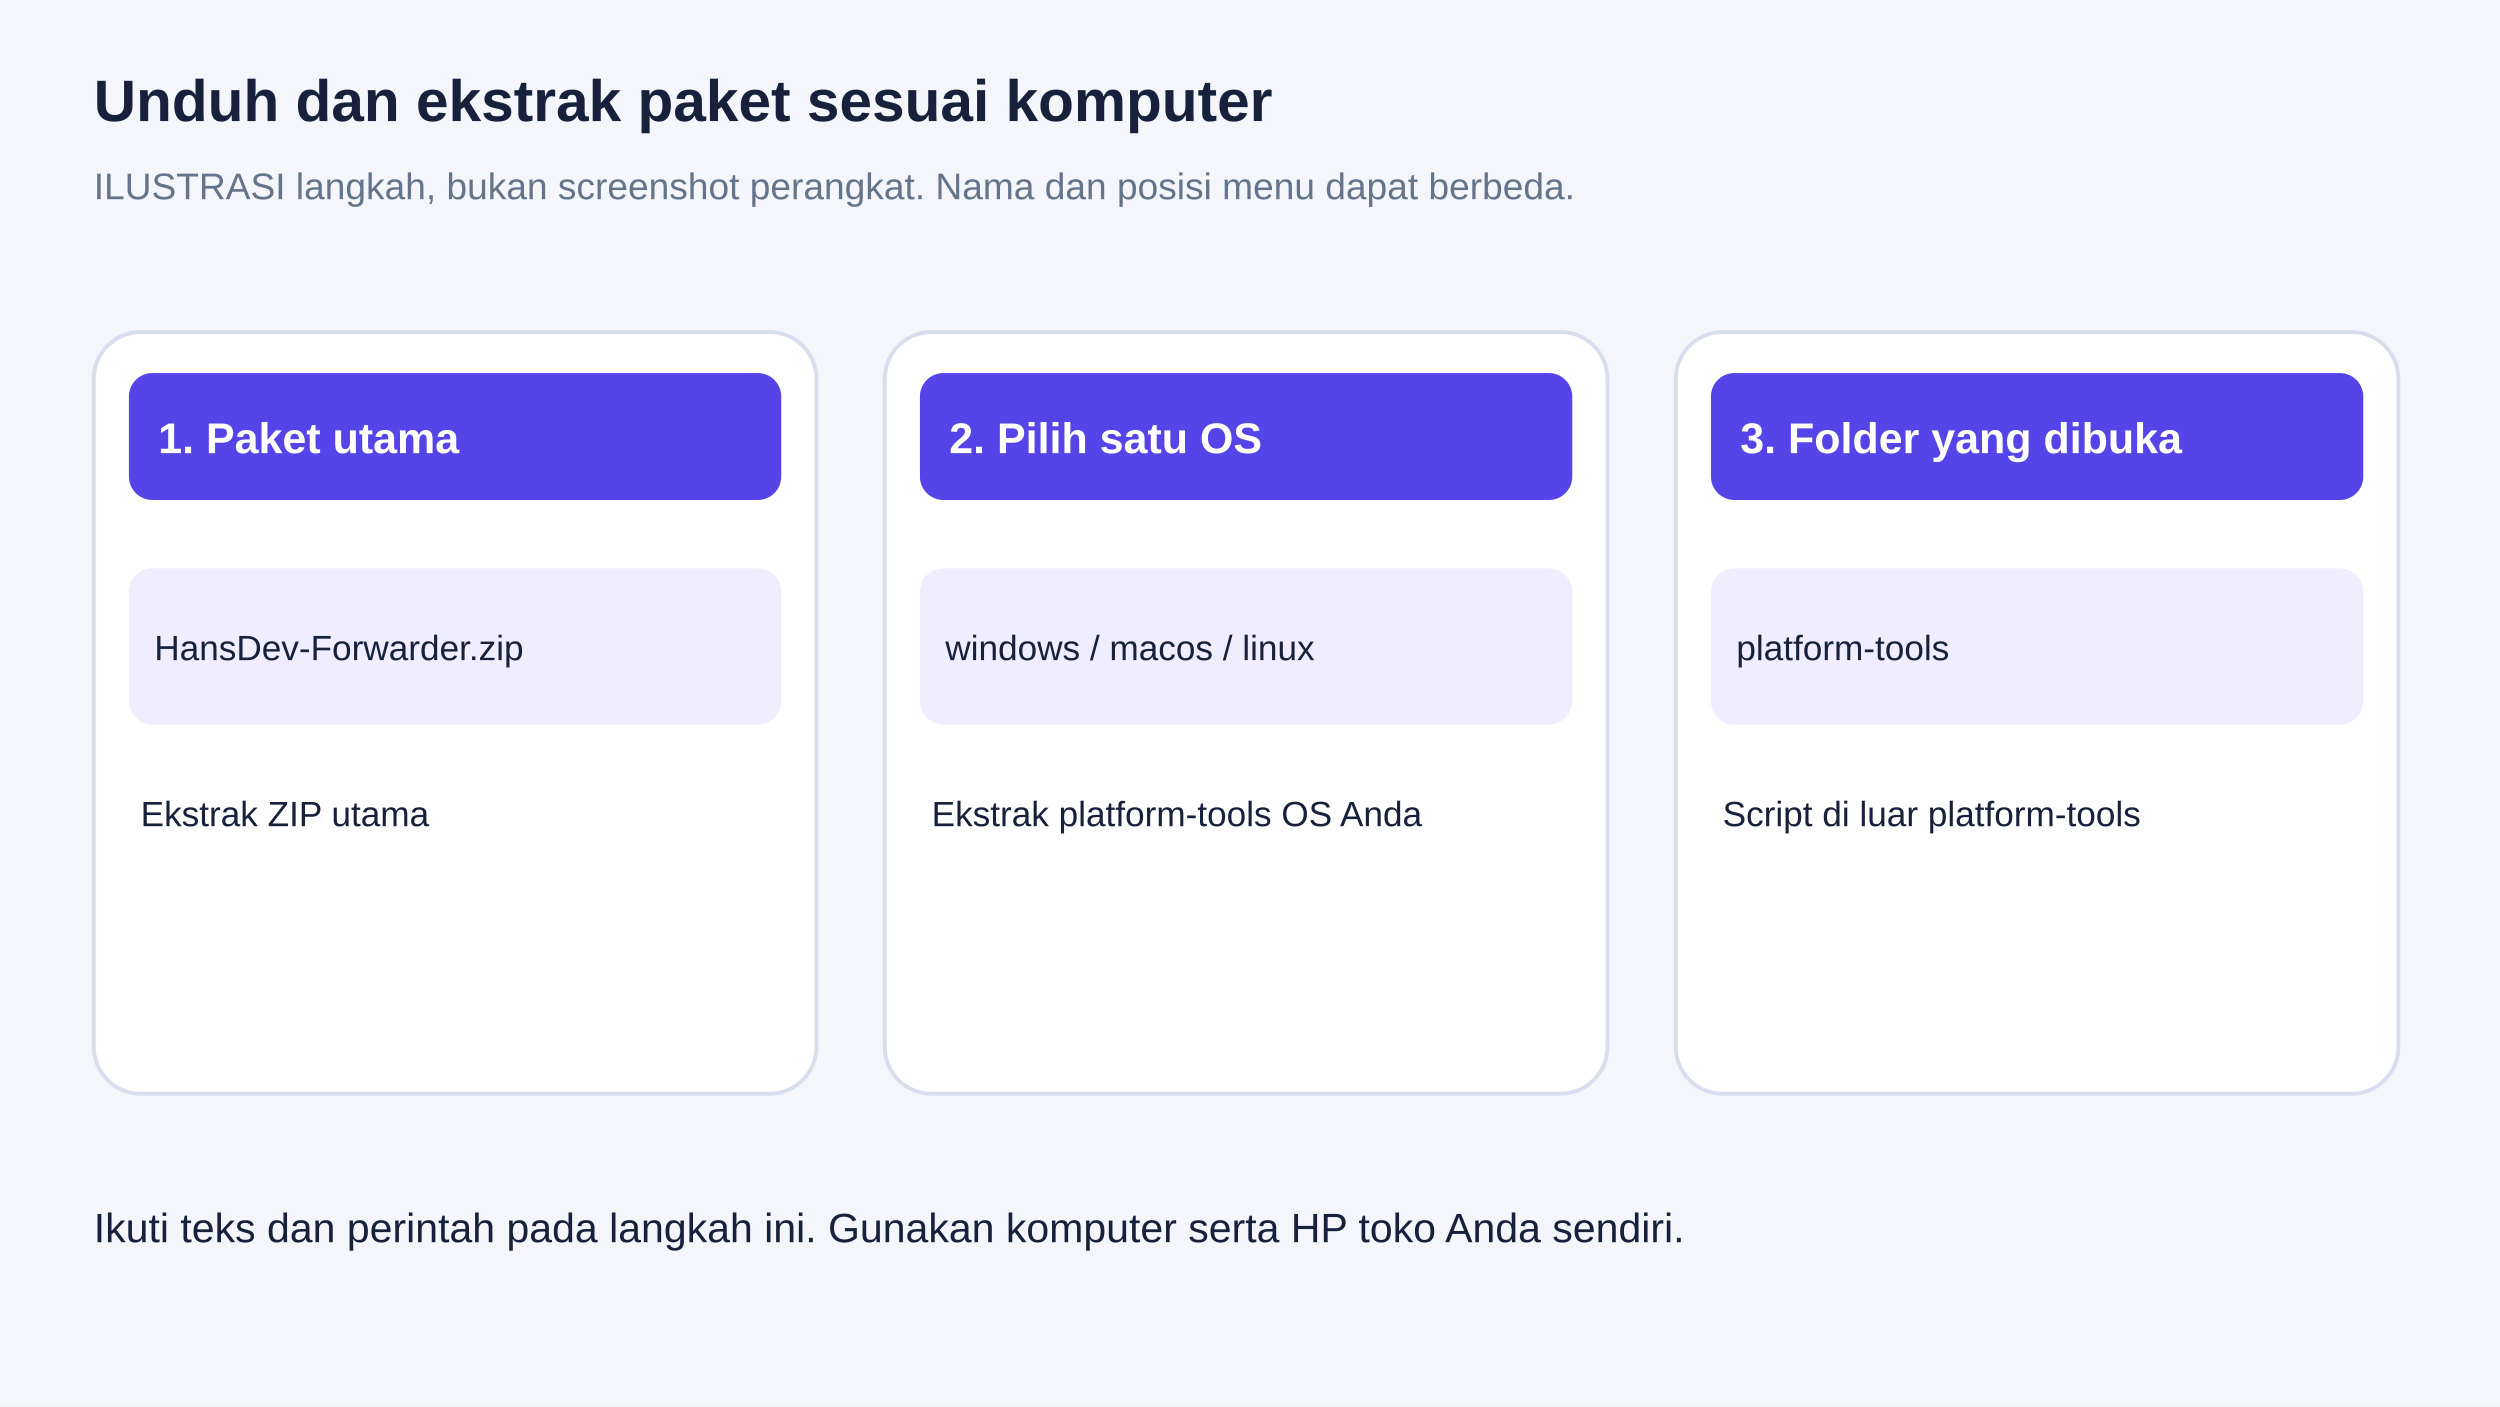
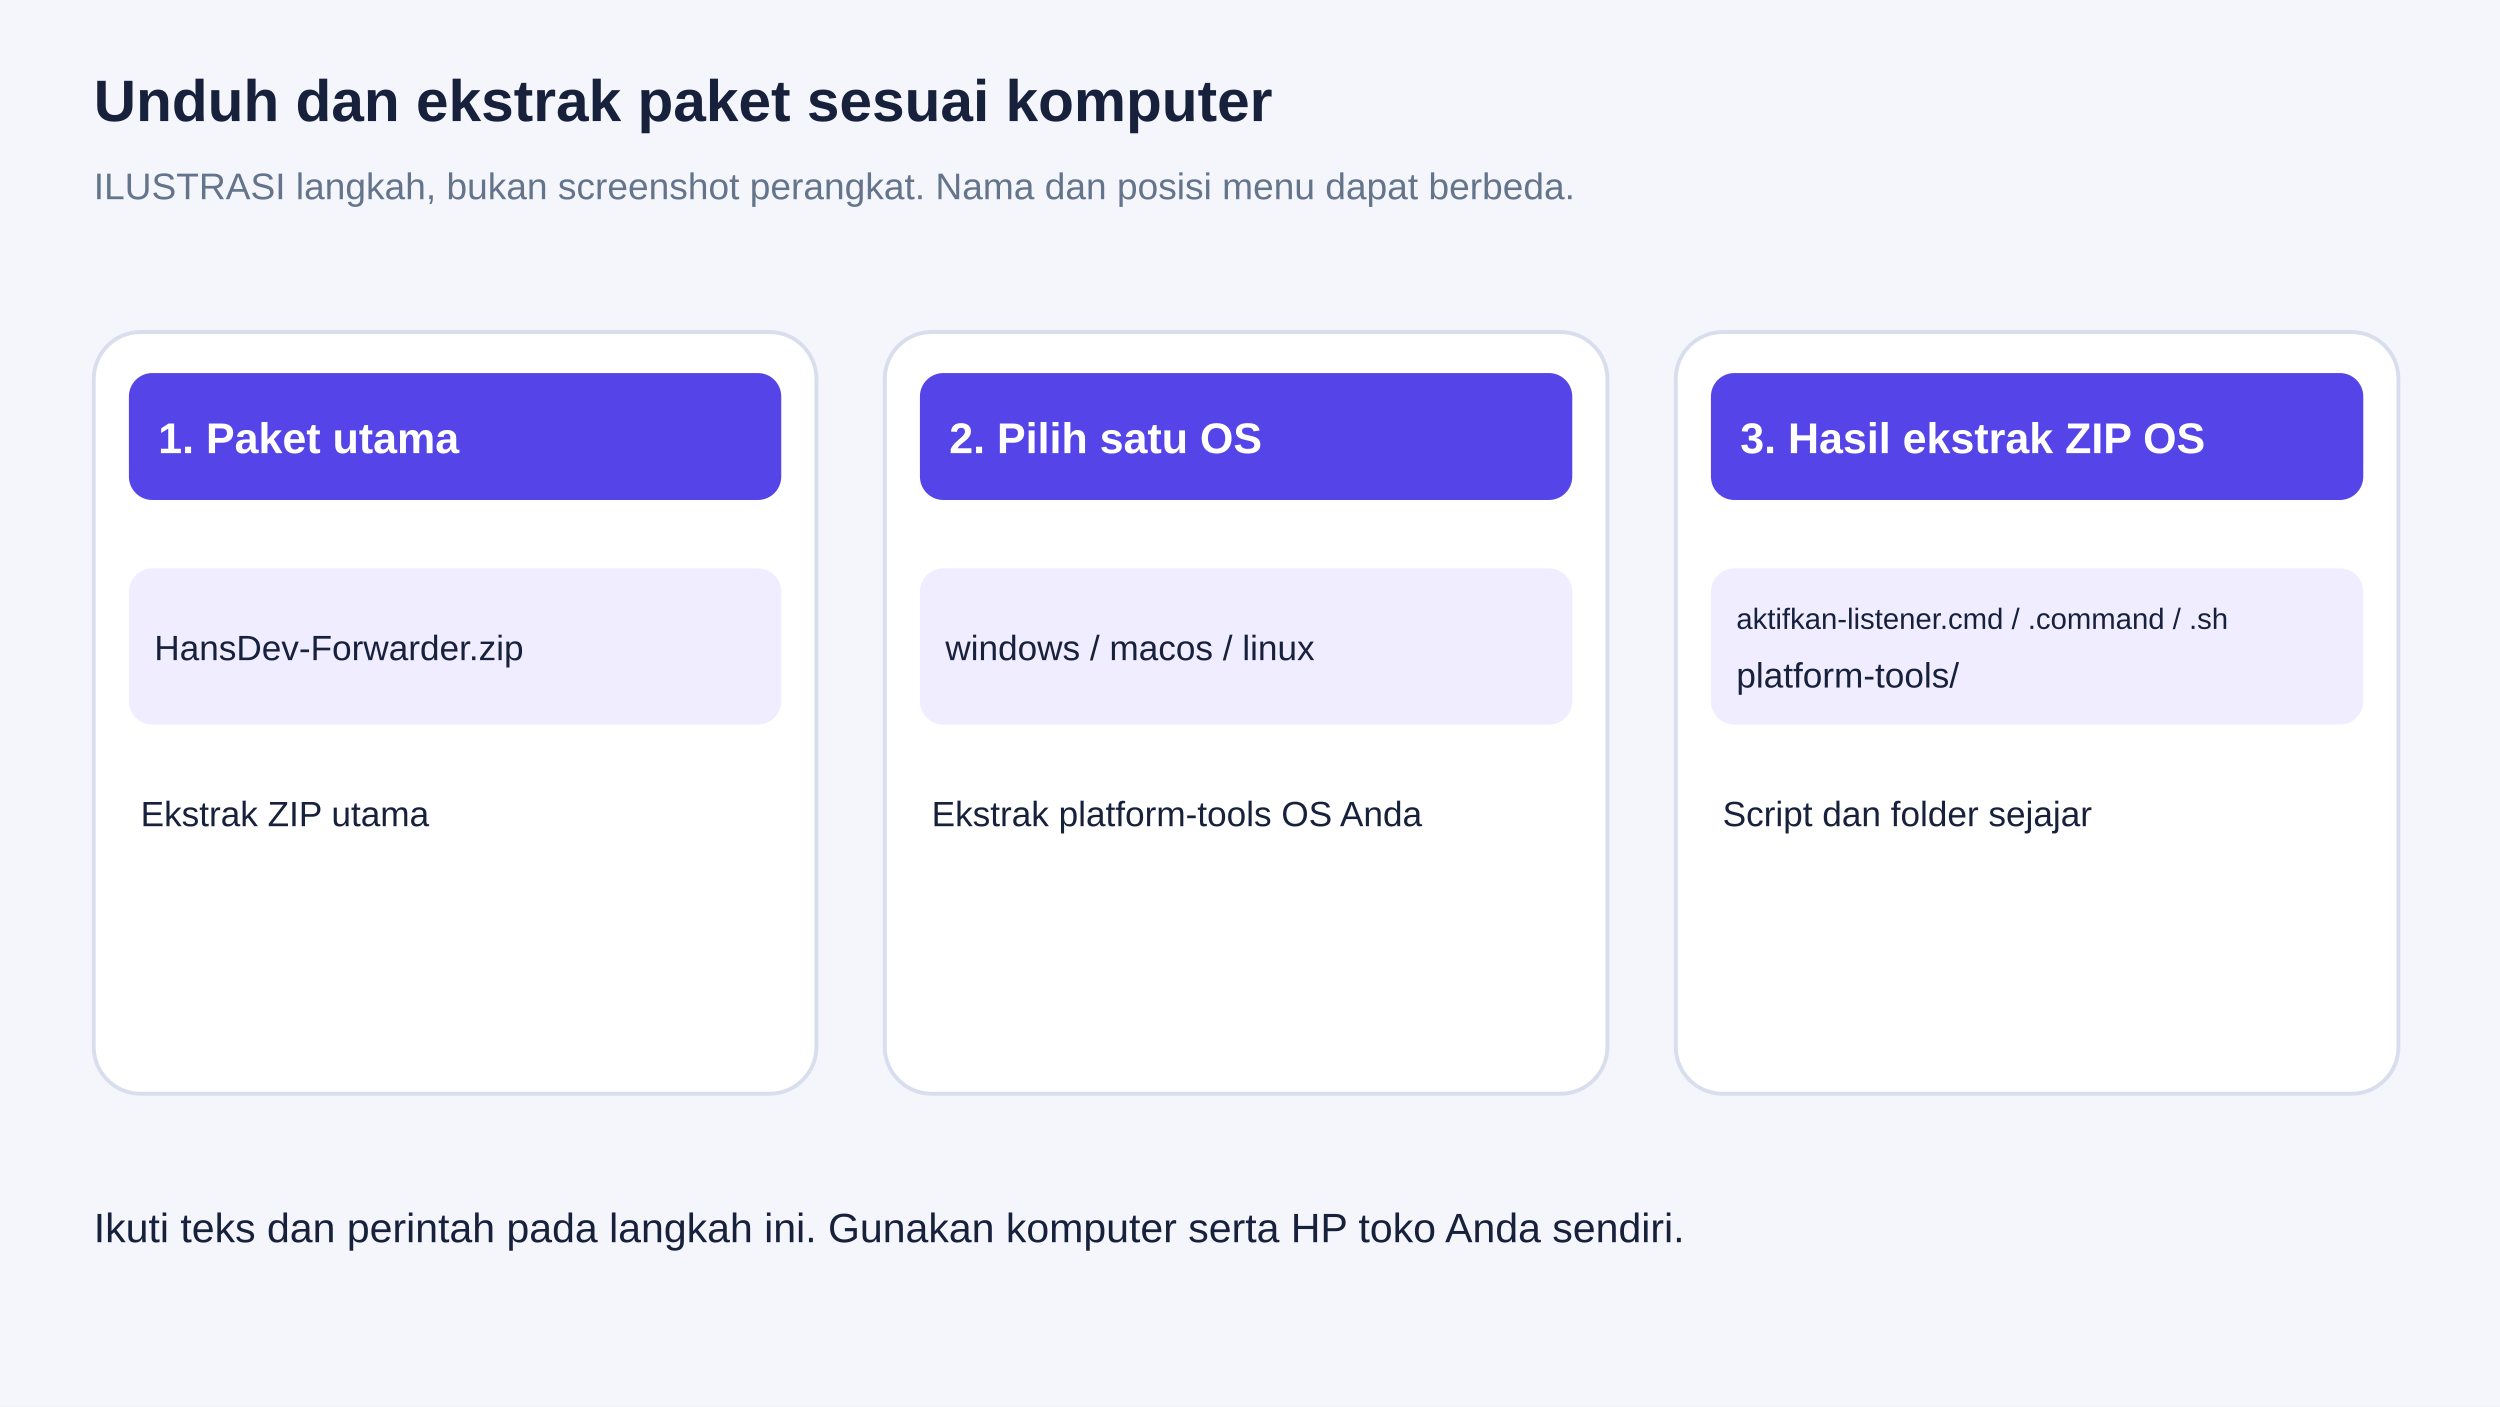
<svg xmlns="http://www.w3.org/2000/svg" width="1280" height="720" viewBox="0 0 1280 720">
  <rect width="1280" height="720" fill="#f4f6fc" />
  <g font-family="Arial,sans-serif" fill="#18213c">
    <text x="48" y="62" font-size="30" font-weight="700">Unduh dan ekstrak paket sesuai komputer</text>
    <text x="48" y="102" font-size="19" fill="#64748b">ILUSTRASI langkah, bukan screenshot perangkat. Nama dan posisi menu dapat berbeda.</text>
    <rect x="48" y="170" width="370" height="390" rx="24" fill="#fff" stroke="#d8deed" stroke-width="2" />
    <rect x="66" y="191" width="334" height="65" rx="12" fill="#5545e8" />
    <text x="81" y="232" fill="#fff" font-size="22" font-weight="700">1. Paket utama</text>
    <rect x="66" y="291" width="334" height="80" rx="12" fill="#efedff" />
    <text x="79" y="338" font-size="18">HansDev-Forwarder.zip</text>
    <text x="72" y="423" font-size="18">Ekstrak ZIP utama</text>
    <rect x="453" y="170" width="370" height="390" rx="24" fill="#fff" stroke="#d8deed" stroke-width="2" />
    <rect x="471" y="191" width="334" height="65" rx="12" fill="#5545e8" />
    <text x="486" y="232" fill="#fff" font-size="22" font-weight="700">2. Pilih satu OS</text>
    <rect x="471" y="291" width="334" height="80" rx="12" fill="#efedff" />
    <text x="484" y="338" font-size="18">windows / macos / linux</text>
    <text x="477" y="423" font-size="18">Ekstrak platform-tools OS Anda</text>
    <rect x="858" y="170" width="370" height="390" rx="24" fill="#fff" stroke="#d8deed" stroke-width="2" />
    <rect x="876" y="191" width="334" height="65" rx="12" fill="#5545e8" />
-     <text x="891" y="232" fill="#fff" font-size="22" font-weight="700">3. Folder yang dibuka</text>
+     <text x="891" y="232" fill="#fff" font-size="22" font-weight="700">3. Hasil ekstrak ZIP OS</text>
    <rect x="876" y="291" width="334" height="80" rx="12" fill="#efedff" />
-     <text x="889" y="338" font-size="18">platform-tools</text>
-     <text x="882" y="423" font-size="18">Script di luar platform-tools</text>
+     <text x="889" y="322" font-size="15">aktifkan-listener.cmd / .command / .sh</text>
+     <text x="889" y="352" font-size="18">platform-tools/</text>
+     <text x="882" y="423" font-size="18">Script dan folder sejajar</text>
    <text x="48" y="636" font-size="21">Ikuti teks dan perintah pada langkah ini. Gunakan komputer serta HP toko Anda sendiri.</text>
  </g>
</svg>
